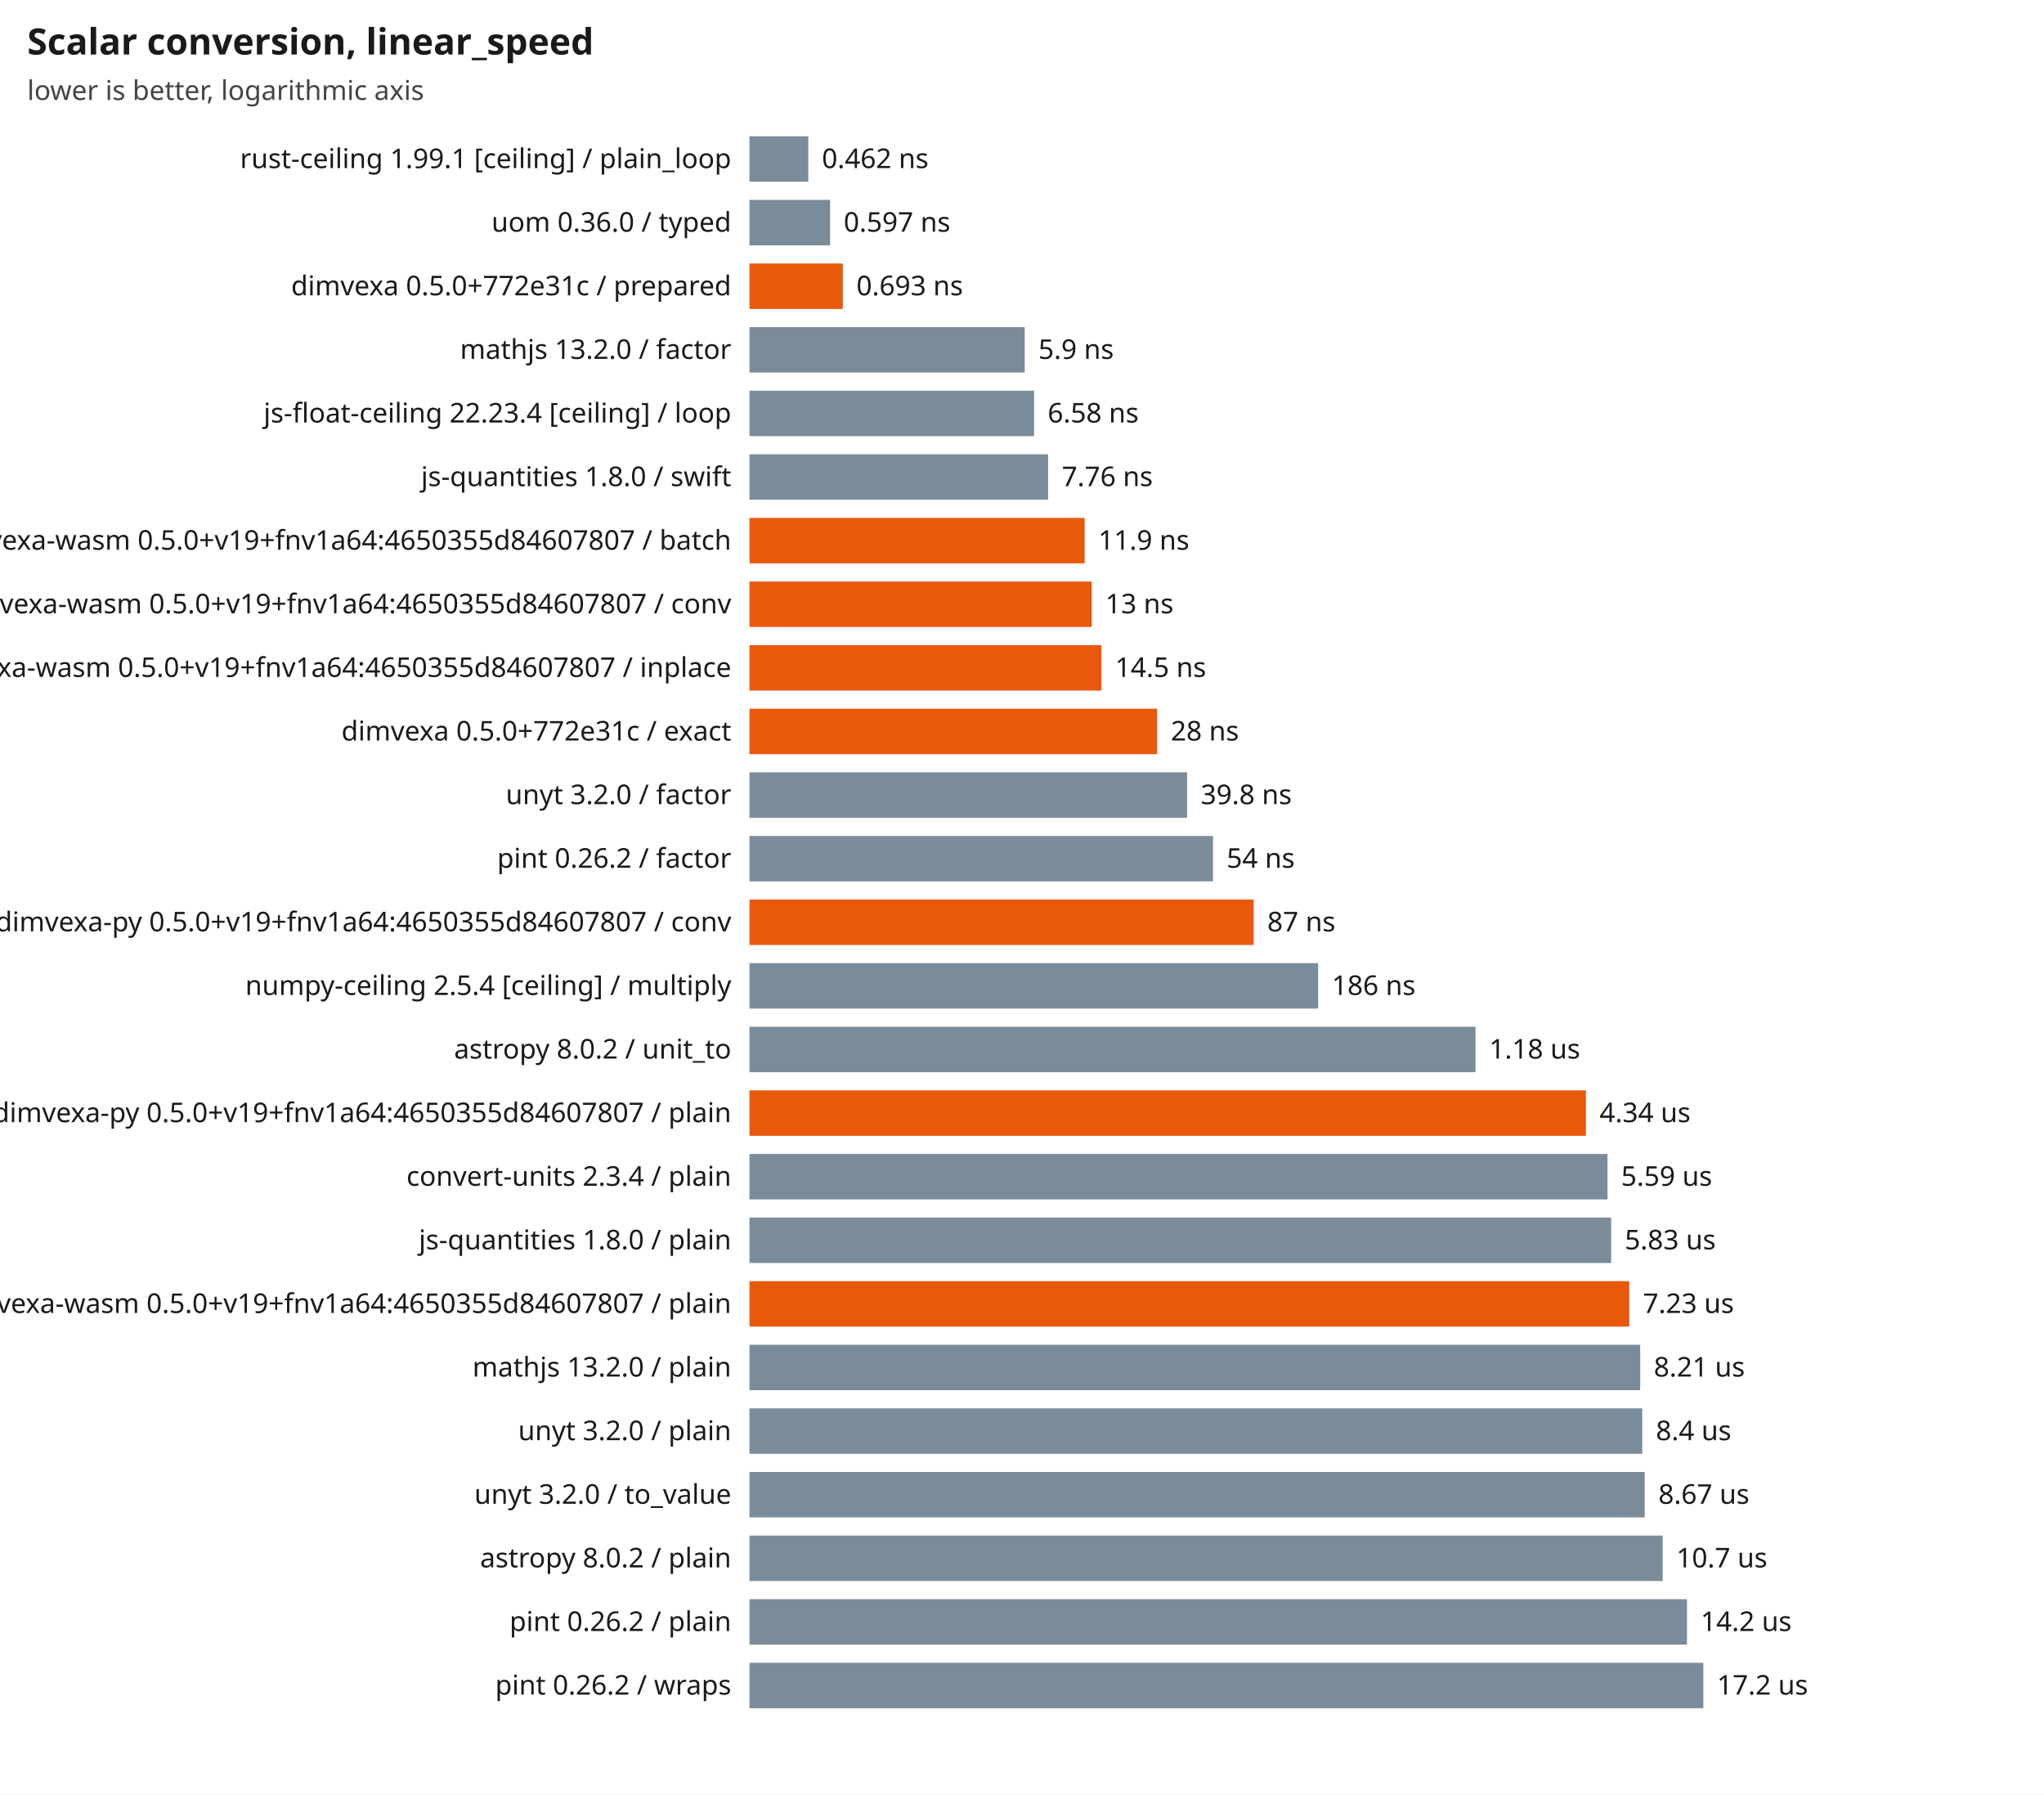
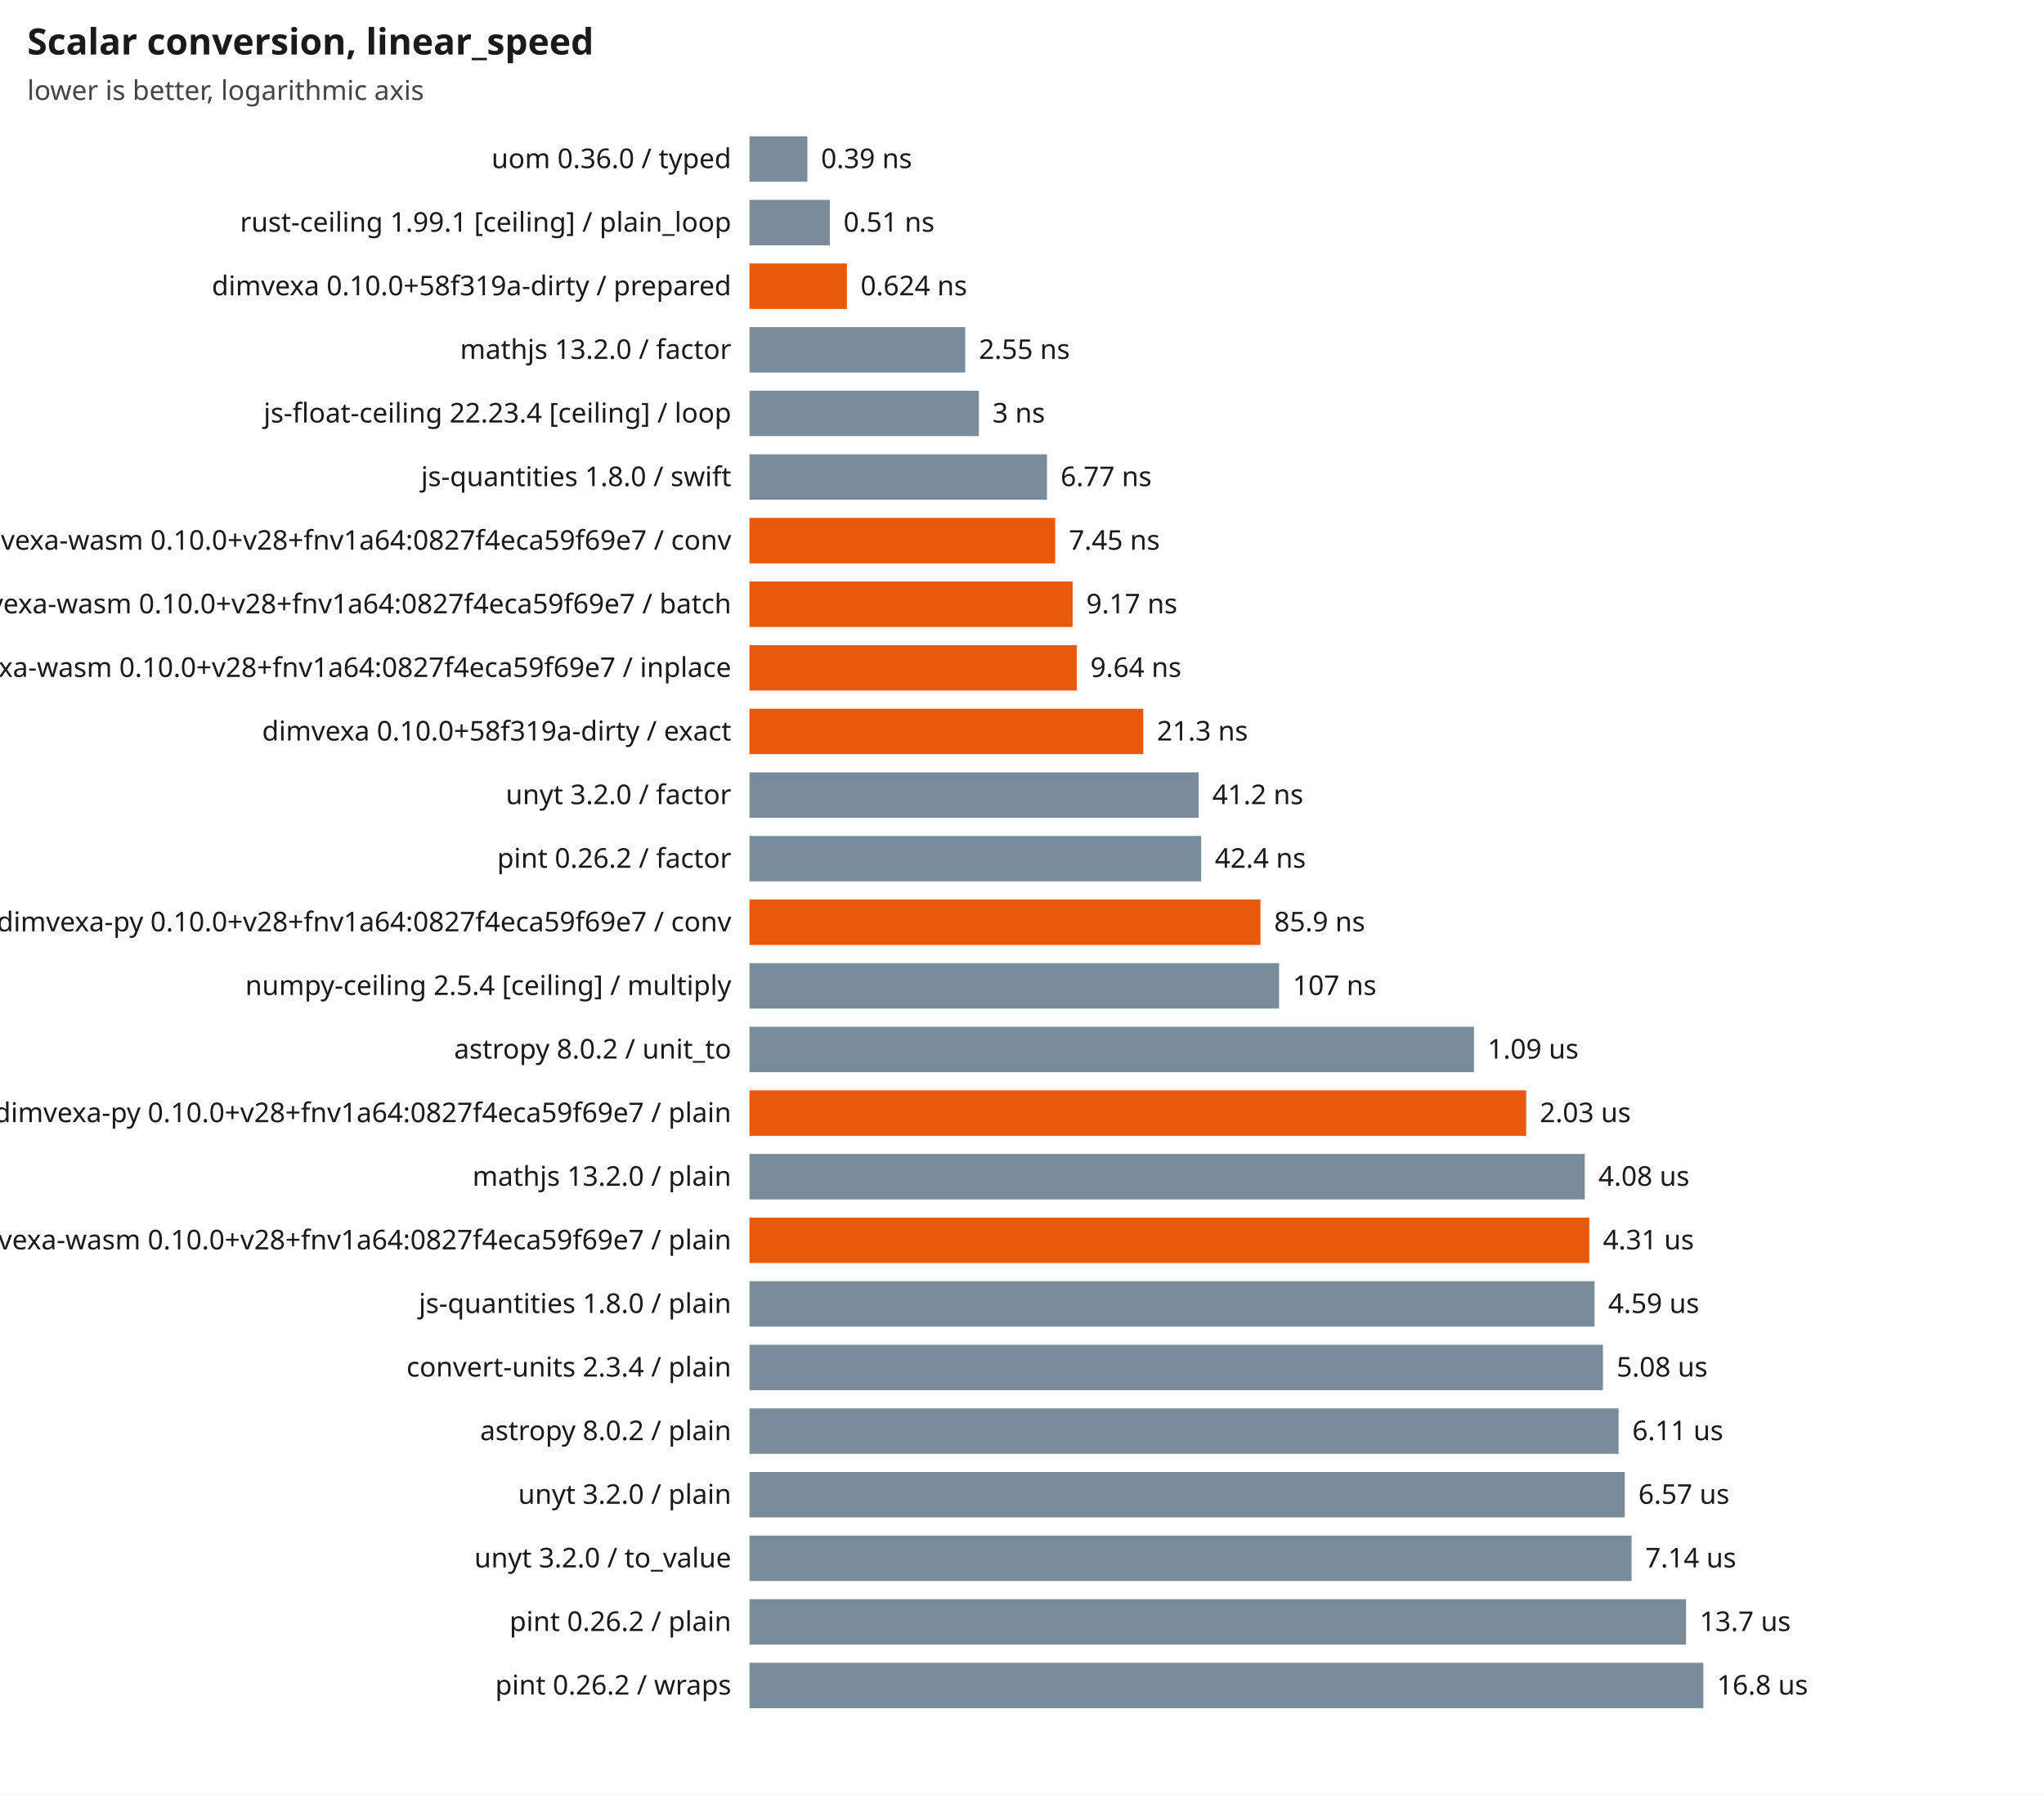
<svg xmlns="http://www.w3.org/2000/svg" width="900" height="790" viewBox="0 0 900 790" role="img" aria-label="Scalar conversion, linear_speed">
  <rect width="900" height="790" fill="#ffffff" />
  <text x="12" y="24" font-family="sans-serif" font-size="16" font-weight="bold" fill="#1a1a1a">Scalar conversion, linear_speed</text>
  <text x="12" y="44" font-family="sans-serif" font-size="12" fill="#444444">lower is better, logarithmic axis</text>
-   <text x="322" y="74" text-anchor="end" font-family="sans-serif" font-size="12" fill="#1a1a1a">rust-ceiling 1.99.1 [ceiling] / plain_loop</text>
-   <rect x="330" y="60" width="25.9" height="20" fill="#7a8b99" />
-   <text x="361.9" y="74" font-family="sans-serif" font-size="12" fill="#1a1a1a">0.462 ns</text>
-   <text x="322" y="102" text-anchor="end" font-family="sans-serif" font-size="12" fill="#1a1a1a">uom 0.36.0 / typed</text>
-   <rect x="330" y="88" width="35.5" height="20" fill="#7a8b99" />
-   <text x="371.5" y="102" font-family="sans-serif" font-size="12" fill="#1a1a1a">0.597 ns</text>
-   <text x="322" y="130" text-anchor="end" font-family="sans-serif" font-size="12" fill="#1a1a1a">dimvexa 0.5.0+772e31c / prepared</text>
-   <rect x="330" y="116" width="41.1" height="20" fill="#e8590c" />
-   <text x="377.1" y="130" font-family="sans-serif" font-size="12" fill="#1a1a1a">0.693 ns</text>
+   <text x="322" y="74" text-anchor="end" font-family="sans-serif" font-size="12" fill="#1a1a1a">uom 0.36.0 / typed</text>
+   <rect x="330" y="60" width="25.5" height="20" fill="#7a8b99" />
+   <text x="361.5" y="74" font-family="sans-serif" font-size="12" fill="#1a1a1a">0.39 ns</text>
+   <text x="322" y="102" text-anchor="end" font-family="sans-serif" font-size="12" fill="#1a1a1a">rust-ceiling 1.99.1 [ceiling] / plain_loop</text>
+   <rect x="330" y="88" width="35.4" height="20" fill="#7a8b99" />
+   <text x="371.4" y="102" font-family="sans-serif" font-size="12" fill="#1a1a1a">0.51 ns</text>
+   <text x="322" y="130" text-anchor="end" font-family="sans-serif" font-size="12" fill="#1a1a1a">dimvexa 0.10.0+58f319a-dirty / prepared</text>
+   <rect x="330" y="116" width="42.9" height="20" fill="#e8590c" />
+   <text x="378.9" y="130" font-family="sans-serif" font-size="12" fill="#1a1a1a">0.624 ns</text>
  <text x="322" y="158" text-anchor="end" font-family="sans-serif" font-size="12" fill="#1a1a1a">mathjs 13.2.0 / factor</text>
-   <rect x="330" y="144" width="121.2" height="20" fill="#7a8b99" />
-   <text x="457.2" y="158" font-family="sans-serif" font-size="12" fill="#1a1a1a">5.9 ns</text>
+   <rect x="330" y="144" width="95.0" height="20" fill="#7a8b99" />
+   <text x="431.0" y="158" font-family="sans-serif" font-size="12" fill="#1a1a1a">2.55 ns</text>
  <text x="322" y="186" text-anchor="end" font-family="sans-serif" font-size="12" fill="#1a1a1a">js-float-ceiling 22.23.4 [ceiling] / loop</text>
-   <rect x="330" y="172" width="125.3" height="20" fill="#7a8b99" />
-   <text x="461.3" y="186" font-family="sans-serif" font-size="12" fill="#1a1a1a">6.58 ns</text>
+   <rect x="330" y="172" width="101.0" height="20" fill="#7a8b99" />
+   <text x="437.0" y="186" font-family="sans-serif" font-size="12" fill="#1a1a1a">3 ns</text>
  <text x="322" y="214" text-anchor="end" font-family="sans-serif" font-size="12" fill="#1a1a1a">js-quantities 1.8.0 / swift</text>
-   <rect x="330" y="200" width="131.5" height="20" fill="#7a8b99" />
-   <text x="467.5" y="214" font-family="sans-serif" font-size="12" fill="#1a1a1a">7.76 ns</text>
-   <text x="322" y="242" text-anchor="end" font-family="sans-serif" font-size="12" fill="#1a1a1a">dimvexa-wasm 0.5.0+v19+fnv1a64:4650355d84607807 / batch</text>
-   <rect x="330" y="228" width="147.6" height="20" fill="#e8590c" />
-   <text x="483.6" y="242" font-family="sans-serif" font-size="12" fill="#1a1a1a">11.9 ns</text>
-   <text x="322" y="270" text-anchor="end" font-family="sans-serif" font-size="12" fill="#1a1a1a">dimvexa-wasm 0.5.0+v19+fnv1a64:4650355d84607807 / conv</text>
-   <rect x="330" y="256" width="150.7" height="20" fill="#e8590c" />
-   <text x="486.7" y="270" font-family="sans-serif" font-size="12" fill="#1a1a1a">13 ns</text>
-   <text x="322" y="298" text-anchor="end" font-family="sans-serif" font-size="12" fill="#1a1a1a">dimvexa-wasm 0.5.0+v19+fnv1a64:4650355d84607807 / inplace</text>
-   <rect x="330" y="284" width="155.0" height="20" fill="#e8590c" />
-   <text x="491.0" y="298" font-family="sans-serif" font-size="12" fill="#1a1a1a">14.5 ns</text>
-   <text x="322" y="326" text-anchor="end" font-family="sans-serif" font-size="12" fill="#1a1a1a">dimvexa 0.5.0+772e31c / exact</text>
-   <rect x="330" y="312" width="179.5" height="20" fill="#e8590c" />
-   <text x="515.5" y="326" font-family="sans-serif" font-size="12" fill="#1a1a1a">28 ns</text>
+   <rect x="330" y="200" width="131.0" height="20" fill="#7a8b99" />
+   <text x="467.0" y="214" font-family="sans-serif" font-size="12" fill="#1a1a1a">6.77 ns</text>
+   <text x="322" y="242" text-anchor="end" font-family="sans-serif" font-size="12" fill="#1a1a1a">dimvexa-wasm 0.10.0+v28+fnv1a64:0827f4eca59f69e7 / conv</text>
+   <rect x="330" y="228" width="134.6" height="20" fill="#e8590c" />
+   <text x="470.6" y="242" font-family="sans-serif" font-size="12" fill="#1a1a1a">7.45 ns</text>
+   <text x="322" y="270" text-anchor="end" font-family="sans-serif" font-size="12" fill="#1a1a1a">dimvexa-wasm 0.10.0+v28+fnv1a64:0827f4eca59f69e7 / batch</text>
+   <rect x="330" y="256" width="142.3" height="20" fill="#e8590c" />
+   <text x="478.3" y="270" font-family="sans-serif" font-size="12" fill="#1a1a1a">9.17 ns</text>
+   <text x="322" y="298" text-anchor="end" font-family="sans-serif" font-size="12" fill="#1a1a1a">dimvexa-wasm 0.10.0+v28+fnv1a64:0827f4eca59f69e7 / inplace</text>
+   <rect x="330" y="284" width="144.1" height="20" fill="#e8590c" />
+   <text x="480.1" y="298" font-family="sans-serif" font-size="12" fill="#1a1a1a">9.64 ns</text>
+   <text x="322" y="326" text-anchor="end" font-family="sans-serif" font-size="12" fill="#1a1a1a">dimvexa 0.10.0+58f319a-dirty / exact</text>
+   <rect x="330" y="312" width="173.4" height="20" fill="#e8590c" />
+   <text x="509.4" y="326" font-family="sans-serif" font-size="12" fill="#1a1a1a">21.3 ns</text>
  <text x="322" y="354" text-anchor="end" font-family="sans-serif" font-size="12" fill="#1a1a1a">unyt 3.2.0 / factor</text>
-   <rect x="330" y="340" width="192.7" height="20" fill="#7a8b99" />
-   <text x="528.7" y="354" font-family="sans-serif" font-size="12" fill="#1a1a1a">39.8 ns</text>
+   <rect x="330" y="340" width="197.8" height="20" fill="#7a8b99" />
+   <text x="533.8" y="354" font-family="sans-serif" font-size="12" fill="#1a1a1a">41.2 ns</text>
  <text x="322" y="382" text-anchor="end" font-family="sans-serif" font-size="12" fill="#1a1a1a">pint 0.26.2 / factor</text>
-   <rect x="330" y="368" width="204.1" height="20" fill="#7a8b99" />
-   <text x="540.1" y="382" font-family="sans-serif" font-size="12" fill="#1a1a1a">54 ns</text>
-   <text x="322" y="410" text-anchor="end" font-family="sans-serif" font-size="12" fill="#1a1a1a">dimvexa-py 0.5.0+v19+fnv1a64:4650355d84607807 / conv</text>
-   <rect x="330" y="396" width="222.0" height="20" fill="#e8590c" />
-   <text x="558.0" y="410" font-family="sans-serif" font-size="12" fill="#1a1a1a">87 ns</text>
+   <rect x="330" y="368" width="198.9" height="20" fill="#7a8b99" />
+   <text x="534.9" y="382" font-family="sans-serif" font-size="12" fill="#1a1a1a">42.4 ns</text>
+   <text x="322" y="410" text-anchor="end" font-family="sans-serif" font-size="12" fill="#1a1a1a">dimvexa-py 0.10.0+v28+fnv1a64:0827f4eca59f69e7 / conv</text>
+   <rect x="330" y="396" width="225.0" height="20" fill="#e8590c" />
+   <text x="561.0" y="410" font-family="sans-serif" font-size="12" fill="#1a1a1a">85.9 ns</text>
  <text x="322" y="438" text-anchor="end" font-family="sans-serif" font-size="12" fill="#1a1a1a">numpy-ceiling 2.5.4 [ceiling] / multiply</text>
-   <rect x="330" y="424" width="250.4" height="20" fill="#7a8b99" />
-   <text x="586.4" y="438" font-family="sans-serif" font-size="12" fill="#1a1a1a">186 ns</text>
+   <rect x="330" y="424" width="233.2" height="20" fill="#7a8b99" />
+   <text x="569.2" y="438" font-family="sans-serif" font-size="12" fill="#1a1a1a">107 ns</text>
  <text x="322" y="466" text-anchor="end" font-family="sans-serif" font-size="12" fill="#1a1a1a">astropy 8.0.2 / unit_to</text>
-   <rect x="330" y="452" width="319.7" height="20" fill="#7a8b99" />
-   <text x="655.7" y="466" font-family="sans-serif" font-size="12" fill="#1a1a1a">1.18 us</text>
-   <text x="322" y="494" text-anchor="end" font-family="sans-serif" font-size="12" fill="#1a1a1a">dimvexa-py 0.5.0+v19+fnv1a64:4650355d84607807 / plain</text>
-   <rect x="330" y="480" width="368.3" height="20" fill="#e8590c" />
-   <text x="704.3" y="494" font-family="sans-serif" font-size="12" fill="#1a1a1a">4.34 us</text>
-   <text x="322" y="522" text-anchor="end" font-family="sans-serif" font-size="12" fill="#1a1a1a">convert-units 2.3.4 / plain</text>
-   <rect x="330" y="508" width="377.8" height="20" fill="#7a8b99" />
-   <text x="713.8" y="522" font-family="sans-serif" font-size="12" fill="#1a1a1a">5.59 us</text>
-   <text x="322" y="550" text-anchor="end" font-family="sans-serif" font-size="12" fill="#1a1a1a">js-quantities 1.8.0 / plain</text>
-   <rect x="330" y="536" width="379.4" height="20" fill="#7a8b99" />
-   <text x="715.4" y="550" font-family="sans-serif" font-size="12" fill="#1a1a1a">5.83 us</text>
-   <text x="322" y="578" text-anchor="end" font-family="sans-serif" font-size="12" fill="#1a1a1a">dimvexa-wasm 0.5.0+v19+fnv1a64:4650355d84607807 / plain</text>
-   <rect x="330" y="564" width="387.4" height="20" fill="#e8590c" />
-   <text x="723.4" y="578" font-family="sans-serif" font-size="12" fill="#1a1a1a">7.23 us</text>
-   <text x="322" y="606" text-anchor="end" font-family="sans-serif" font-size="12" fill="#1a1a1a">mathjs 13.2.0 / plain</text>
-   <rect x="330" y="592" width="392.2" height="20" fill="#7a8b99" />
-   <text x="728.2" y="606" font-family="sans-serif" font-size="12" fill="#1a1a1a">8.21 us</text>
-   <text x="322" y="634" text-anchor="end" font-family="sans-serif" font-size="12" fill="#1a1a1a">unyt 3.2.0 / plain</text>
-   <rect x="330" y="620" width="393.1" height="20" fill="#7a8b99" />
-   <text x="729.1" y="634" font-family="sans-serif" font-size="12" fill="#1a1a1a">8.4 us</text>
-   <text x="322" y="662" text-anchor="end" font-family="sans-serif" font-size="12" fill="#1a1a1a">unyt 3.2.0 / to_value</text>
-   <rect x="330" y="648" width="394.2" height="20" fill="#7a8b99" />
-   <text x="730.2" y="662" font-family="sans-serif" font-size="12" fill="#1a1a1a">8.67 us</text>
-   <text x="322" y="690" text-anchor="end" font-family="sans-serif" font-size="12" fill="#1a1a1a">astropy 8.0.2 / plain</text>
-   <rect x="330" y="676" width="402.1" height="20" fill="#7a8b99" />
-   <text x="738.1" y="690" font-family="sans-serif" font-size="12" fill="#1a1a1a">10.7 us</text>
+   <rect x="330" y="452" width="319.0" height="20" fill="#7a8b99" />
+   <text x="655.0" y="466" font-family="sans-serif" font-size="12" fill="#1a1a1a">1.09 us</text>
+   <text x="322" y="494" text-anchor="end" font-family="sans-serif" font-size="12" fill="#1a1a1a">dimvexa-py 0.10.0+v28+fnv1a64:0827f4eca59f69e7 / plain</text>
+   <rect x="330" y="480" width="342.0" height="20" fill="#e8590c" />
+   <text x="678.0" y="494" font-family="sans-serif" font-size="12" fill="#1a1a1a">2.03 us</text>
+   <text x="322" y="522" text-anchor="end" font-family="sans-serif" font-size="12" fill="#1a1a1a">mathjs 13.2.0 / plain</text>
+   <rect x="330" y="508" width="367.8" height="20" fill="#7a8b99" />
+   <text x="703.8" y="522" font-family="sans-serif" font-size="12" fill="#1a1a1a">4.08 us</text>
+   <text x="322" y="550" text-anchor="end" font-family="sans-serif" font-size="12" fill="#1a1a1a">dimvexa-wasm 0.10.0+v28+fnv1a64:0827f4eca59f69e7 / plain</text>
+   <rect x="330" y="536" width="369.8" height="20" fill="#e8590c" />
+   <text x="705.8" y="550" font-family="sans-serif" font-size="12" fill="#1a1a1a">4.31 us</text>
+   <text x="322" y="578" text-anchor="end" font-family="sans-serif" font-size="12" fill="#1a1a1a">js-quantities 1.8.0 / plain</text>
+   <rect x="330" y="564" width="372.1" height="20" fill="#7a8b99" />
+   <text x="708.1" y="578" font-family="sans-serif" font-size="12" fill="#1a1a1a">4.59 us</text>
+   <text x="322" y="606" text-anchor="end" font-family="sans-serif" font-size="12" fill="#1a1a1a">convert-units 2.3.4 / plain</text>
+   <rect x="330" y="592" width="375.8" height="20" fill="#7a8b99" />
+   <text x="711.8" y="606" font-family="sans-serif" font-size="12" fill="#1a1a1a">5.08 us</text>
+   <text x="322" y="634" text-anchor="end" font-family="sans-serif" font-size="12" fill="#1a1a1a">astropy 8.0.2 / plain</text>
+   <rect x="330" y="620" width="382.7" height="20" fill="#7a8b99" />
+   <text x="718.7" y="634" font-family="sans-serif" font-size="12" fill="#1a1a1a">6.11 us</text>
+   <text x="322" y="662" text-anchor="end" font-family="sans-serif" font-size="12" fill="#1a1a1a">unyt 3.2.0 / plain</text>
+   <rect x="330" y="648" width="385.4" height="20" fill="#7a8b99" />
+   <text x="721.4" y="662" font-family="sans-serif" font-size="12" fill="#1a1a1a">6.57 us</text>
+   <text x="322" y="690" text-anchor="end" font-family="sans-serif" font-size="12" fill="#1a1a1a">unyt 3.2.0 / to_value</text>
+   <rect x="330" y="676" width="388.4" height="20" fill="#7a8b99" />
+   <text x="724.4" y="690" font-family="sans-serif" font-size="12" fill="#1a1a1a">7.14 us</text>
  <text x="322" y="718" text-anchor="end" font-family="sans-serif" font-size="12" fill="#1a1a1a">pint 0.26.2 / plain</text>
-   <rect x="330" y="704" width="412.8" height="20" fill="#7a8b99" />
-   <text x="748.8" y="718" font-family="sans-serif" font-size="12" fill="#1a1a1a">14.2 us</text>
+   <rect x="330" y="704" width="412.4" height="20" fill="#7a8b99" />
+   <text x="748.4" y="718" font-family="sans-serif" font-size="12" fill="#1a1a1a">13.7 us</text>
  <text x="322" y="746" text-anchor="end" font-family="sans-serif" font-size="12" fill="#1a1a1a">pint 0.26.2 / wraps</text>
  <rect x="330" y="732" width="420.0" height="20" fill="#7a8b99" />
-   <text x="756.0" y="746" font-family="sans-serif" font-size="12" fill="#1a1a1a">17.2 us</text>
+   <text x="756.0" y="746" font-family="sans-serif" font-size="12" fill="#1a1a1a">16.8 us</text>
</svg>
